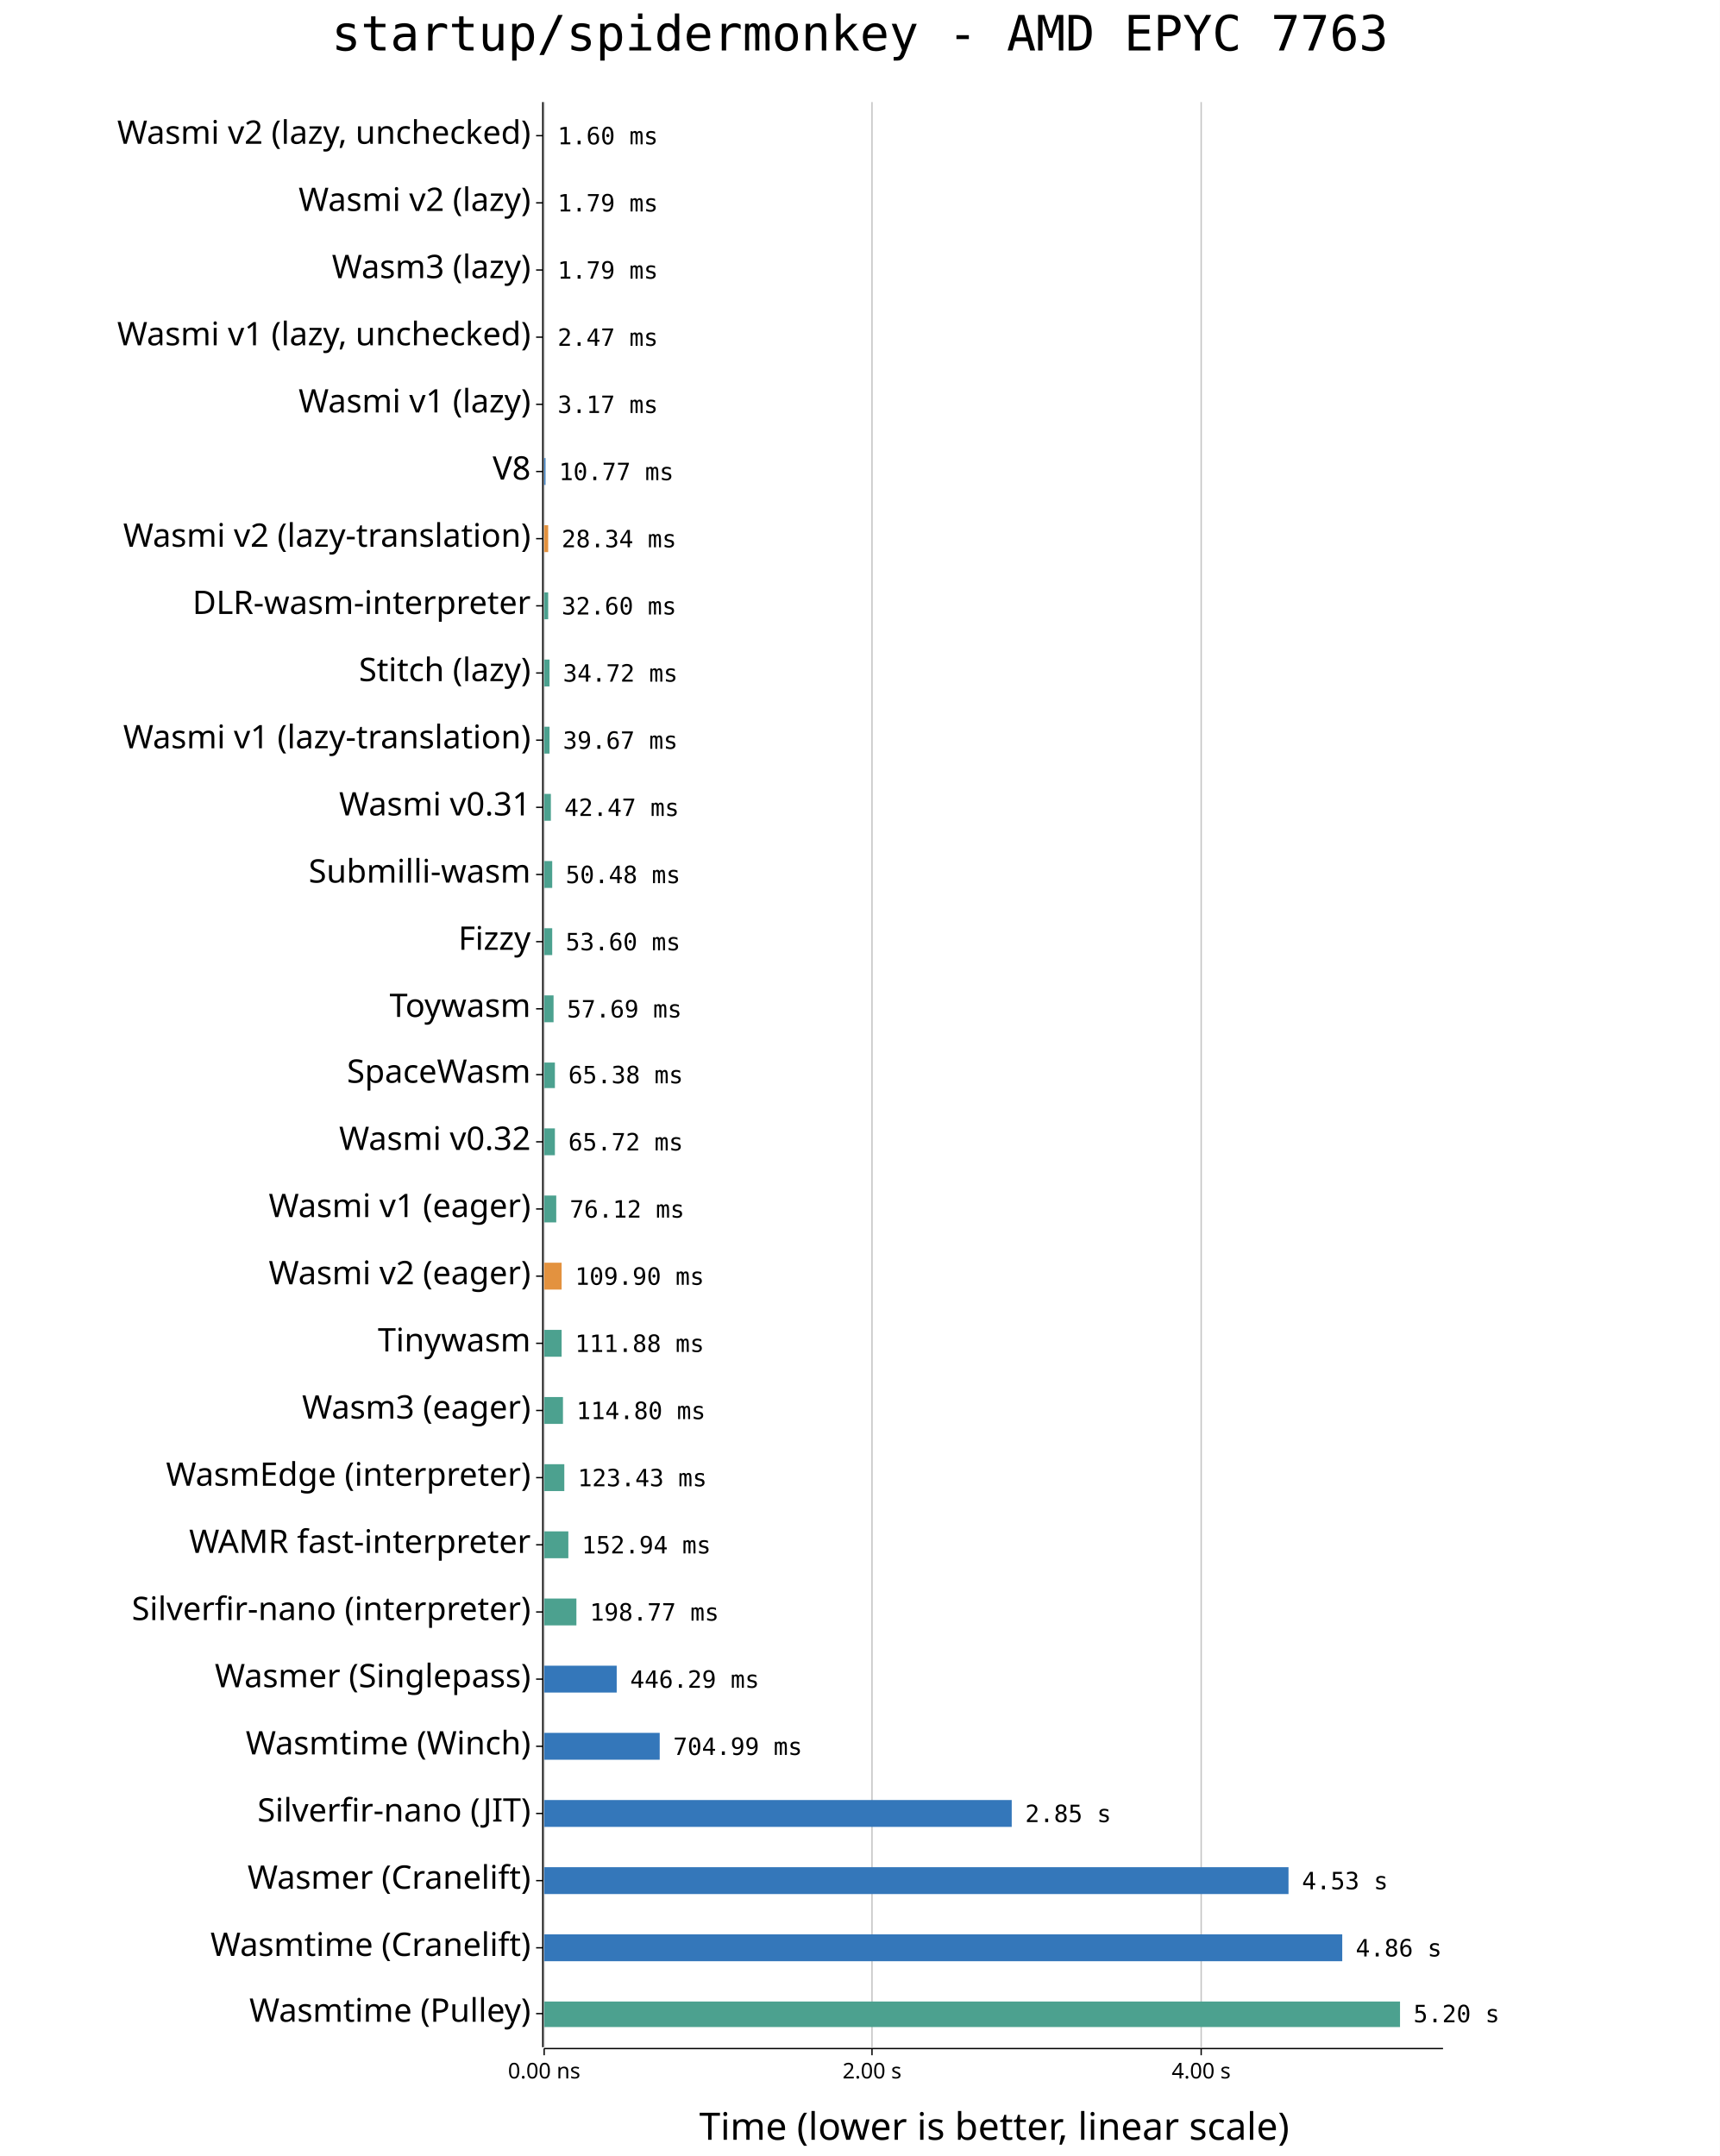
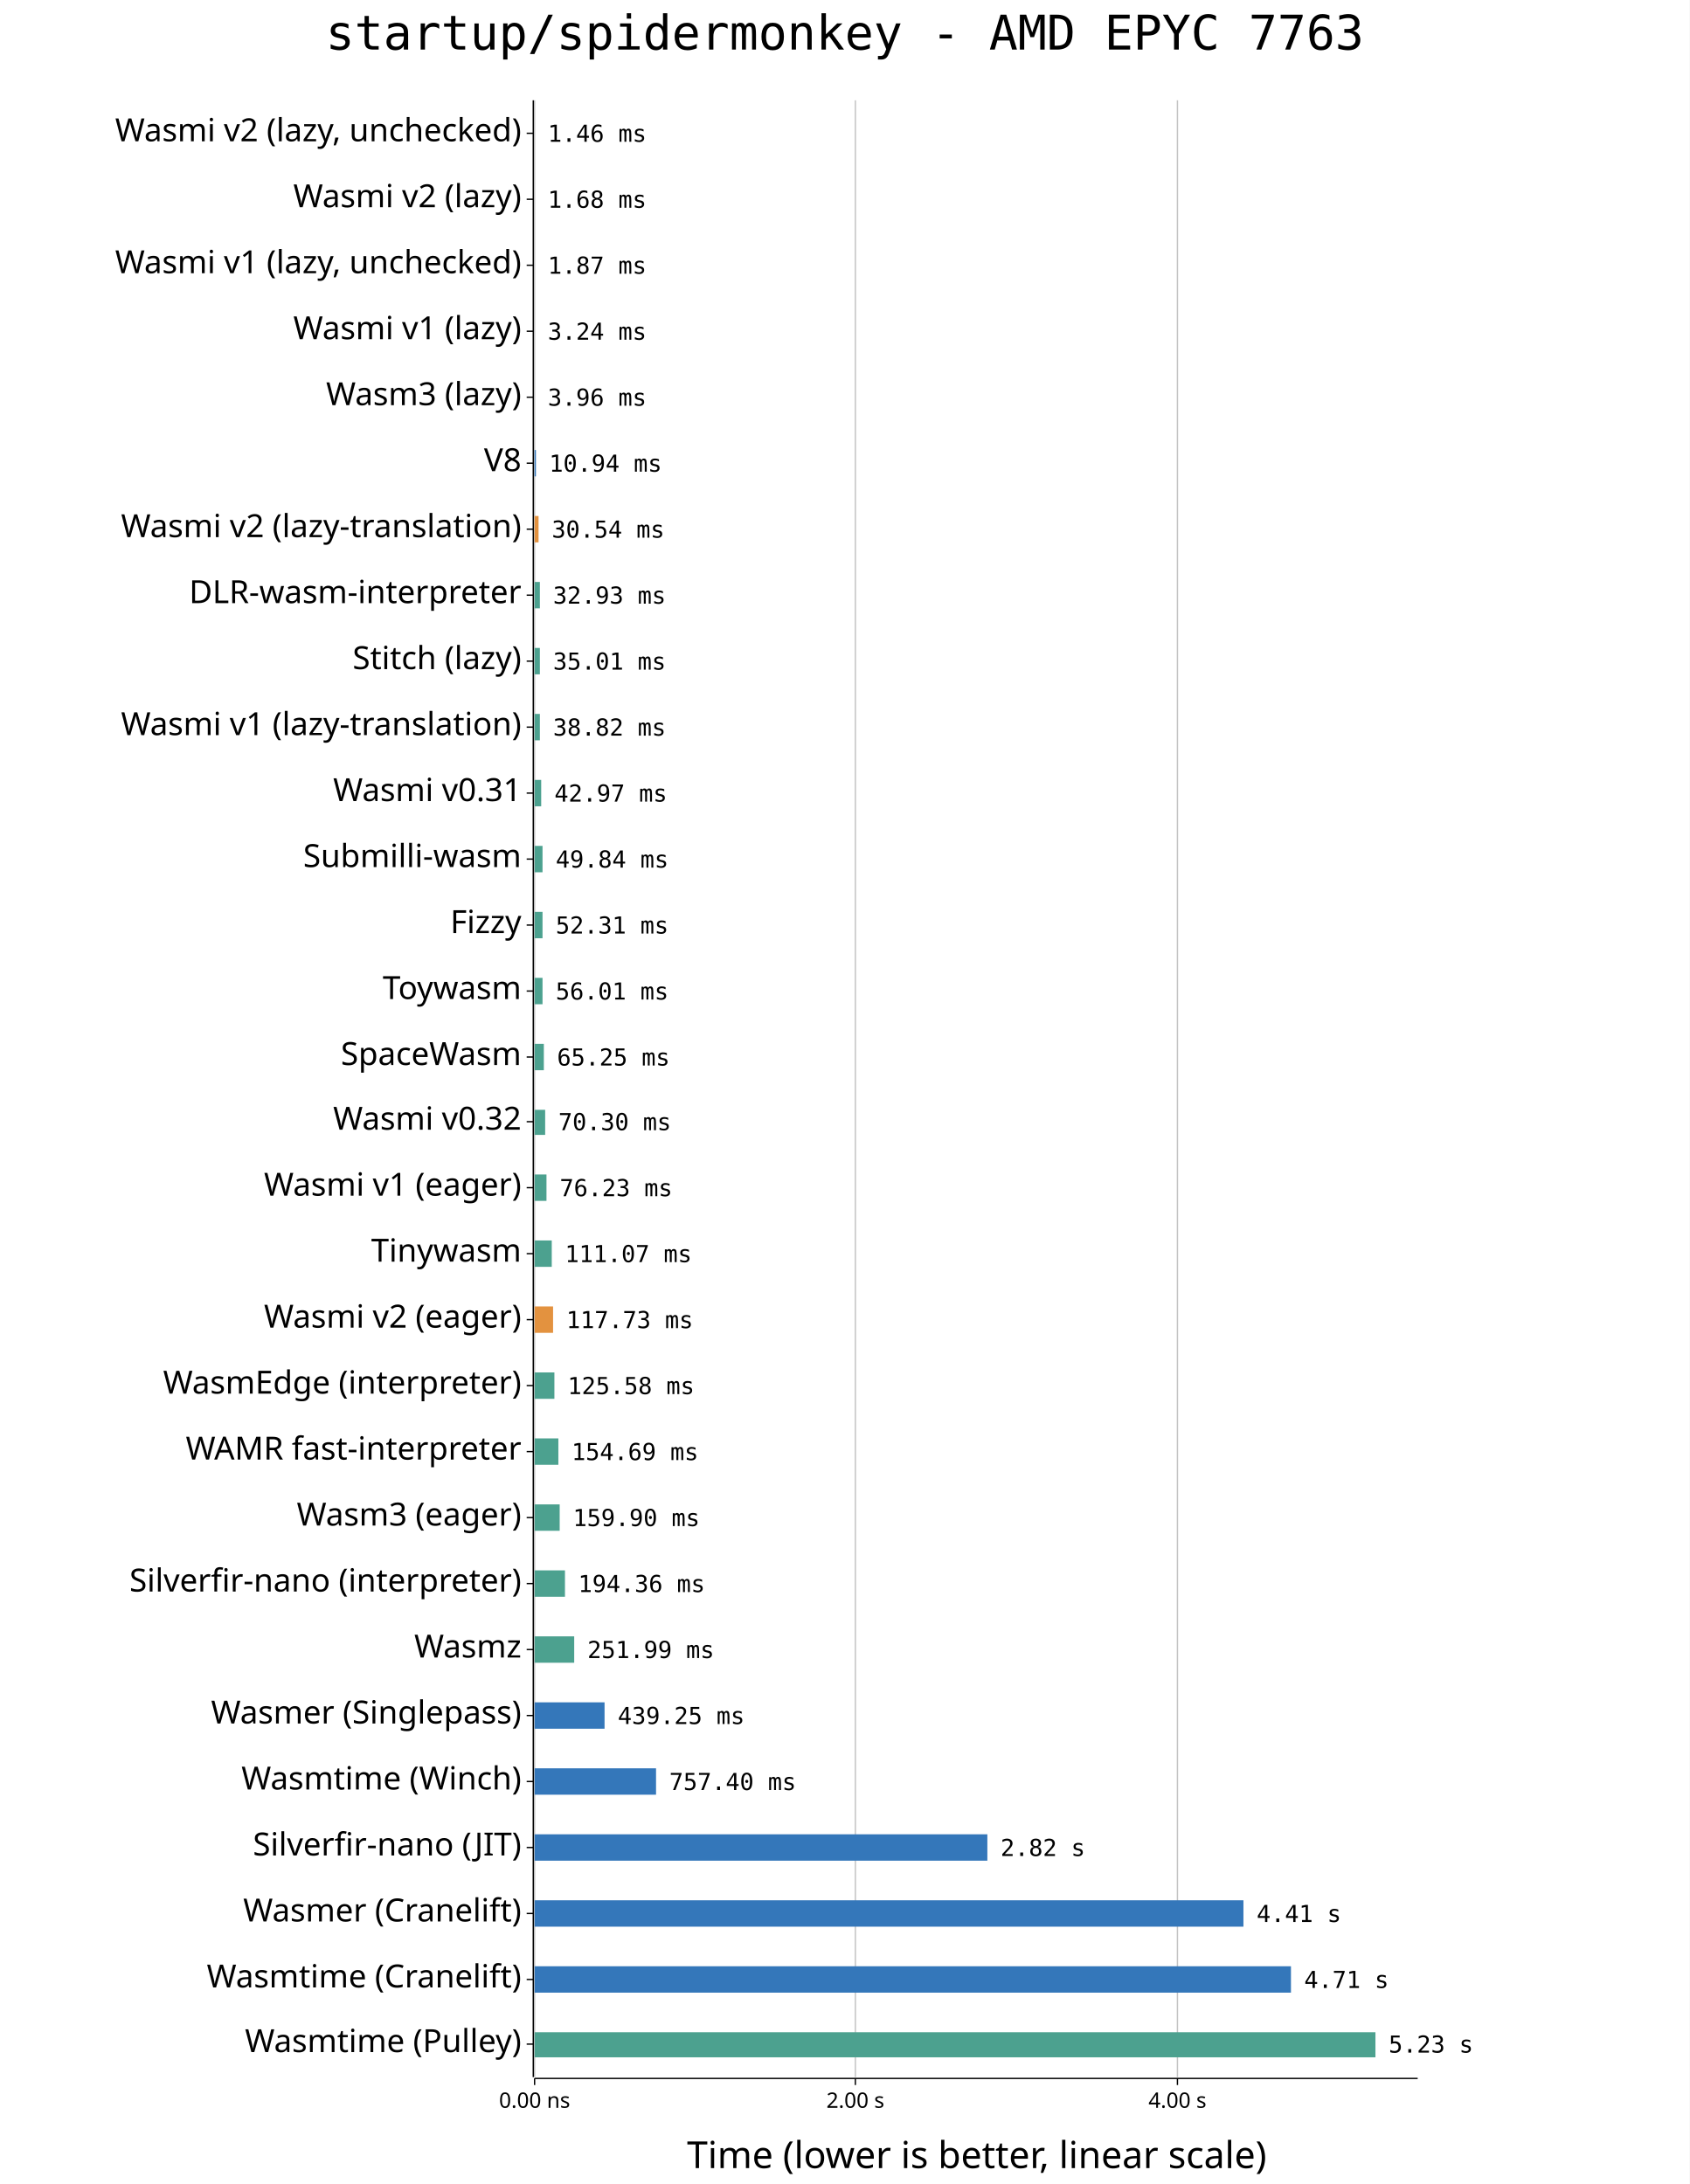
- <svg xmlns="http://www.w3.org/2000/svg" width="1280" height="1605" viewBox="0 0 1280 1605">
-   <rect x="0" y="0" width="1280" height="1605" opacity="1" fill="#FFFFFF" stroke="none" />
+ <svg xmlns="http://www.w3.org/2000/svg" width="1280" height="1655" viewBox="0 0 1280 1655">
+   <rect x="0" y="0" width="1280" height="1655" opacity="1" fill="#FFFFFF" stroke="none" />
  <text x="640" y="10" dy="0.76em" text-anchor="middle" font-family="monospace" font-size="36.29" opacity="1" fill="#000000">
startup/spidermonkey - AMD EPYC 7763
</text>
-   <line opacity="0.1" stroke="#000000" stroke-width="1" x1="405" y1="1524" x2="405" y2="76" />
-   <line opacity="0.1" stroke="#000000" stroke-width="1" x1="649" y1="1524" x2="649" y2="76" />
-   <line opacity="0.1" stroke="#000000" stroke-width="1" x1="894" y1="1524" x2="894" y2="76" />
-   <text x="5" y="800" dy="0.76em" text-anchor="middle" font-family="sans-serif" font-size="28.226" opacity="1" fill="#000000" transform="rotate(270, 5, 800)">
+   <line opacity="0.1" stroke="#000000" stroke-width="1" x1="405" y1="1574" x2="405" y2="76" />
+   <line opacity="0.1" stroke="#000000" stroke-width="1" x1="648" y1="1574" x2="648" y2="76" />
+   <line opacity="0.1" stroke="#000000" stroke-width="1" x1="892" y1="1574" x2="892" y2="76" />
+   <text x="5" y="825" dy="0.76em" text-anchor="middle" font-family="sans-serif" font-size="28.226" opacity="1" fill="#000000" transform="rotate(270, 5, 825)">

</text>
-   <text x="740" y="1600" dy="-0.5ex" text-anchor="middle" font-family="sans-serif" font-size="28.226" opacity="1" fill="#000000">
+   <text x="740" y="1650" dy="-0.5ex" text-anchor="middle" font-family="sans-serif" font-size="28.226" opacity="1" fill="#000000">
Time (lower is better, linear scale)
</text>
-   <line opacity="0.15" stroke="#000000" stroke-width="1" x1="405" y1="1524" x2="405" y2="76" />
-   <line opacity="0.15" stroke="#000000" stroke-width="1" x1="649" y1="1524" x2="649" y2="76" />
-   <line opacity="0.15" stroke="#000000" stroke-width="1" x1="894" y1="1524" x2="894" y2="76" />
-   <polyline fill="none" opacity="1" stroke="#000000" stroke-width="1" points="404,76 404,1524 " />
-   <text x="395" y="1499" dy="0.5ex" text-anchor="end" font-family="sans-serif" font-size="24.194" opacity="1" fill="#000000">
+   <line opacity="0.15" stroke="#000000" stroke-width="1" x1="405" y1="1574" x2="405" y2="76" />
+   <line opacity="0.15" stroke="#000000" stroke-width="1" x1="648" y1="1574" x2="648" y2="76" />
+   <line opacity="0.15" stroke="#000000" stroke-width="1" x1="892" y1="1574" x2="892" y2="76" />
+   <polyline fill="none" opacity="1" stroke="#000000" stroke-width="1" points="404,76 404,1574 " />
+   <text x="395" y="1549" dy="0.5ex" text-anchor="end" font-family="sans-serif" font-size="24.194" opacity="1" fill="#000000">
Wasmtime (Pulley)
</text>
-   <polyline fill="none" opacity="1" stroke="#000000" stroke-width="1" points="399,1499 404,1499 " />
+   <polyline fill="none" opacity="1" stroke="#000000" stroke-width="1" points="399,1549 404,1549 " />
+   <text x="395" y="1500" dy="0.5ex" text-anchor="end" font-family="sans-serif" font-size="24.194" opacity="1" fill="#000000">
+ Wasmtime (Cranelift)
+ </text>
+   <polyline fill="none" opacity="1" stroke="#000000" stroke-width="1" points="399,1500 404,1500 " />
  <text x="395" y="1450" dy="0.5ex" text-anchor="end" font-family="sans-serif" font-size="24.194" opacity="1" fill="#000000">
- Wasmtime (Cranelift)
+ Wasmer (Cranelift)
</text>
  <polyline fill="none" opacity="1" stroke="#000000" stroke-width="1" points="399,1450 404,1450 " />
  <text x="395" y="1400" dy="0.5ex" text-anchor="end" font-family="sans-serif" font-size="24.194" opacity="1" fill="#000000">
- Wasmer (Cranelift)
+ Silverfir-nano (JIT)
</text>
  <polyline fill="none" opacity="1" stroke="#000000" stroke-width="1" points="399,1400 404,1400 " />
  <text x="395" y="1350" dy="0.5ex" text-anchor="end" font-family="sans-serif" font-size="24.194" opacity="1" fill="#000000">
- Silverfir-nano (JIT)
+ Wasmtime (Winch)
</text>
  <polyline fill="none" opacity="1" stroke="#000000" stroke-width="1" points="399,1350 404,1350 " />
  <text x="395" y="1300" dy="0.5ex" text-anchor="end" font-family="sans-serif" font-size="24.194" opacity="1" fill="#000000">
- Wasmtime (Winch)
+ Wasmer (Singlepass)
</text>
  <polyline fill="none" opacity="1" stroke="#000000" stroke-width="1" points="399,1300 404,1300 " />
  <text x="395" y="1250" dy="0.5ex" text-anchor="end" font-family="sans-serif" font-size="24.194" opacity="1" fill="#000000">
- Wasmer (Singlepass)
+ Wasmz
</text>
  <polyline fill="none" opacity="1" stroke="#000000" stroke-width="1" points="399,1250 404,1250 " />
  <text x="395" y="1200" dy="0.5ex" text-anchor="end" font-family="sans-serif" font-size="24.194" opacity="1" fill="#000000">
Silverfir-nano (interpreter)
</text>
  <polyline fill="none" opacity="1" stroke="#000000" stroke-width="1" points="399,1200 404,1200 " />
  <text x="395" y="1150" dy="0.5ex" text-anchor="end" font-family="sans-serif" font-size="24.194" opacity="1" fill="#000000">
- WAMR fast-interpreter
+ Wasm3 (eager)
</text>
  <polyline fill="none" opacity="1" stroke="#000000" stroke-width="1" points="399,1150 404,1150 " />
  <text x="395" y="1100" dy="0.5ex" text-anchor="end" font-family="sans-serif" font-size="24.194" opacity="1" fill="#000000">
- WasmEdge (interpreter)
+ WAMR fast-interpreter
</text>
  <polyline fill="none" opacity="1" stroke="#000000" stroke-width="1" points="399,1100 404,1100 " />
  <text x="395" y="1050" dy="0.5ex" text-anchor="end" font-family="sans-serif" font-size="24.194" opacity="1" fill="#000000">
- Wasm3 (eager)
+ WasmEdge (interpreter)
</text>
  <polyline fill="none" opacity="1" stroke="#000000" stroke-width="1" points="399,1050 404,1050 " />
  <text x="395" y="1000" dy="0.5ex" text-anchor="end" font-family="sans-serif" font-size="24.194" opacity="1" fill="#000000">
- Tinywasm
+ Wasmi v2 (eager)
</text>
  <polyline fill="none" opacity="1" stroke="#000000" stroke-width="1" points="399,1000 404,1000 " />
  <text x="395" y="950" dy="0.5ex" text-anchor="end" font-family="sans-serif" font-size="24.194" opacity="1" fill="#000000">
- Wasmi v2 (eager)
+ Tinywasm
</text>
  <polyline fill="none" opacity="1" stroke="#000000" stroke-width="1" points="399,950 404,950 " />
  <text x="395" y="900" dy="0.5ex" text-anchor="end" font-family="sans-serif" font-size="24.194" opacity="1" fill="#000000">
Wasmi v1 (eager)
</text>
  <polyline fill="none" opacity="1" stroke="#000000" stroke-width="1" points="399,900 404,900 " />
  <text x="395" y="850" dy="0.5ex" text-anchor="end" font-family="sans-serif" font-size="24.194" opacity="1" fill="#000000">
Wasmi v0.32
</text>
  <polyline fill="none" opacity="1" stroke="#000000" stroke-width="1" points="399,850 404,850 " />
-   <text x="395" y="800" dy="0.5ex" text-anchor="end" font-family="sans-serif" font-size="24.194" opacity="1" fill="#000000">
+   <text x="395" y="801" dy="0.5ex" text-anchor="end" font-family="sans-serif" font-size="24.194" opacity="1" fill="#000000">
SpaceWasm
</text>
-   <polyline fill="none" opacity="1" stroke="#000000" stroke-width="1" points="399,800 404,800 " />
+   <polyline fill="none" opacity="1" stroke="#000000" stroke-width="1" points="399,801 404,801 " />
  <text x="395" y="751" dy="0.5ex" text-anchor="end" font-family="sans-serif" font-size="24.194" opacity="1" fill="#000000">
Toywasm
</text>
  <polyline fill="none" opacity="1" stroke="#000000" stroke-width="1" points="399,751 404,751 " />
  <text x="395" y="701" dy="0.5ex" text-anchor="end" font-family="sans-serif" font-size="24.194" opacity="1" fill="#000000">
Fizzy
</text>
  <polyline fill="none" opacity="1" stroke="#000000" stroke-width="1" points="399,701 404,701 " />
  <text x="395" y="651" dy="0.5ex" text-anchor="end" font-family="sans-serif" font-size="24.194" opacity="1" fill="#000000">
Submilli-wasm
</text>
  <polyline fill="none" opacity="1" stroke="#000000" stroke-width="1" points="399,651 404,651 " />
  <text x="395" y="601" dy="0.5ex" text-anchor="end" font-family="sans-serif" font-size="24.194" opacity="1" fill="#000000">
Wasmi v0.31
</text>
  <polyline fill="none" opacity="1" stroke="#000000" stroke-width="1" points="399,601 404,601 " />
  <text x="395" y="551" dy="0.5ex" text-anchor="end" font-family="sans-serif" font-size="24.194" opacity="1" fill="#000000">
Wasmi v1 (lazy-translation)
</text>
  <polyline fill="none" opacity="1" stroke="#000000" stroke-width="1" points="399,551 404,551 " />
  <text x="395" y="501" dy="0.5ex" text-anchor="end" font-family="sans-serif" font-size="24.194" opacity="1" fill="#000000">
Stitch (lazy)
</text>
  <polyline fill="none" opacity="1" stroke="#000000" stroke-width="1" points="399,501 404,501 " />
  <text x="395" y="451" dy="0.5ex" text-anchor="end" font-family="sans-serif" font-size="24.194" opacity="1" fill="#000000">
DLR-wasm-interpreter
</text>
  <polyline fill="none" opacity="1" stroke="#000000" stroke-width="1" points="399,451 404,451 " />
  <text x="395" y="401" dy="0.5ex" text-anchor="end" font-family="sans-serif" font-size="24.194" opacity="1" fill="#000000">
Wasmi v2 (lazy-translation)
</text>
  <polyline fill="none" opacity="1" stroke="#000000" stroke-width="1" points="399,401 404,401 " />
  <text x="395" y="351" dy="0.5ex" text-anchor="end" font-family="sans-serif" font-size="24.194" opacity="1" fill="#000000">
V8
</text>
  <polyline fill="none" opacity="1" stroke="#000000" stroke-width="1" points="399,351 404,351 " />
  <text x="395" y="301" dy="0.5ex" text-anchor="end" font-family="sans-serif" font-size="24.194" opacity="1" fill="#000000">
- Wasmi v1 (lazy)
+ Wasm3 (lazy)
</text>
  <polyline fill="none" opacity="1" stroke="#000000" stroke-width="1" points="399,301 404,301 " />
  <text x="395" y="251" dy="0.5ex" text-anchor="end" font-family="sans-serif" font-size="24.194" opacity="1" fill="#000000">
- Wasmi v1 (lazy, unchecked)
+ Wasmi v1 (lazy)
</text>
  <polyline fill="none" opacity="1" stroke="#000000" stroke-width="1" points="399,251 404,251 " />
  <text x="395" y="201" dy="0.5ex" text-anchor="end" font-family="sans-serif" font-size="24.194" opacity="1" fill="#000000">
- Wasm3 (lazy)
+ Wasmi v1 (lazy, unchecked)
</text>
  <polyline fill="none" opacity="1" stroke="#000000" stroke-width="1" points="399,201 404,201 " />
  <text x="395" y="151" dy="0.5ex" text-anchor="end" font-family="sans-serif" font-size="24.194" opacity="1" fill="#000000">
Wasmi v2 (lazy)
</text>
  <polyline fill="none" opacity="1" stroke="#000000" stroke-width="1" points="399,151 404,151 " />
  <text x="395" y="101" dy="0.5ex" text-anchor="end" font-family="sans-serif" font-size="24.194" opacity="1" fill="#000000">
Wasmi v2 (lazy, unchecked)
</text>
  <polyline fill="none" opacity="1" stroke="#000000" stroke-width="1" points="399,101 404,101 " />
-   <polyline fill="none" opacity="1" stroke="#000000" stroke-width="1" points="405,1525 1074,1525 " />
-   <text x="405" y="1535" dy="0.76em" text-anchor="middle" font-family="sans-serif" font-size="16.129" opacity="1" fill="#000000">
+   <polyline fill="none" opacity="1" stroke="#000000" stroke-width="1" points="405,1575 1074,1575 " />
+   <text x="405" y="1585" dy="0.76em" text-anchor="middle" font-family="sans-serif" font-size="16.129" opacity="1" fill="#000000">
0.00 ns
</text>
-   <polyline fill="none" opacity="1" stroke="#000000" stroke-width="1" points="405,1525 405,1530 " />
-   <text x="649" y="1535" dy="0.76em" text-anchor="middle" font-family="sans-serif" font-size="16.129" opacity="1" fill="#000000">
+   <polyline fill="none" opacity="1" stroke="#000000" stroke-width="1" points="405,1575 405,1580 " />
+   <text x="648" y="1585" dy="0.76em" text-anchor="middle" font-family="sans-serif" font-size="16.129" opacity="1" fill="#000000">
2.00 s
</text>
-   <polyline fill="none" opacity="1" stroke="#000000" stroke-width="1" points="649,1525 649,1530 " />
-   <text x="894" y="1535" dy="0.76em" text-anchor="middle" font-family="sans-serif" font-size="16.129" opacity="1" fill="#000000">
+   <polyline fill="none" opacity="1" stroke="#000000" stroke-width="1" points="648,1575 648,1580 " />
+   <text x="892" y="1585" dy="0.76em" text-anchor="middle" font-family="sans-serif" font-size="16.129" opacity="1" fill="#000000">
4.00 s
</text>
-   <polyline fill="none" opacity="1" stroke="#000000" stroke-width="1" points="894,1525 894,1530 " />
+   <polyline fill="none" opacity="1" stroke="#000000" stroke-width="1" points="892,1575 892,1580 " />
+   <rect x="405" y="541" width="4" height="20" opacity="1" fill="#4CA18F" stroke="none" />
+   <rect x="405" y="1540" width="637" height="19" opacity="1" fill="#4CA18F" stroke="none" />
+   <rect x="405" y="741" width="6" height="20" opacity="1" fill="#4CA18F" stroke="none" />
+   <rect x="405" y="1040" width="15" height="20" opacity="1" fill="#4CA18F" stroke="none" />
+   <rect x="405" y="641" width="6" height="20" opacity="1" fill="#4CA18F" stroke="none" />
+   <rect x="405" y="1390" width="343" height="20" opacity="1" fill="#3477BA" stroke="none" />
+   <rect x="405" y="940" width="13" height="20" opacity="1" fill="#4CA18F" stroke="none" />
+   <rect x="405" y="141" width="0" height="20" opacity="1" fill="#E3923F" stroke="none" />
  <rect x="405" y="890" width="9" height="20" opacity="1" fill="#4CA18F" stroke="none" />
+   <rect x="405" y="1090" width="18" height="20" opacity="1" fill="#4CA18F" stroke="none" />
+   <rect x="405" y="691" width="6" height="20" opacity="1" fill="#4CA18F" stroke="none" />
+   <rect x="405" y="1490" width="573" height="20" opacity="1" fill="#3477BA" stroke="none" />
  <rect x="405" y="391" width="3" height="20" opacity="1" fill="#E3923F" stroke="none" />
-   <rect x="405" y="1340" width="348" height="20" opacity="1" fill="#3477BA" stroke="none" />
-   <rect x="405" y="1240" width="54" height="20" opacity="1" fill="#3477BA" stroke="none" />
-   <rect x="405" y="741" width="7" height="20" opacity="1" fill="#4CA18F" stroke="none" />
-   <rect x="405" y="141" width="0" height="20" opacity="1" fill="#E3923F" stroke="none" />
-   <rect x="405" y="1440" width="594" height="20" opacity="1" fill="#3477BA" stroke="none" />
-   <rect x="405" y="1290" width="86" height="20" opacity="1" fill="#3477BA" stroke="none" />
-   <rect x="405" y="1390" width="554" height="20" opacity="1" fill="#3477BA" stroke="none" />
-   <rect x="405" y="1490" width="637" height="19" opacity="1" fill="#4CA18F" stroke="none" />
-   <rect x="405" y="940" width="13" height="20" opacity="1" fill="#E3923F" stroke="none" />
-   <rect x="405" y="791" width="8" height="19" opacity="1" fill="#4CA18F" stroke="none" />
-   <rect x="405" y="441" width="3" height="20" opacity="1" fill="#4CA18F" stroke="none" />
+   <rect x="405" y="841" width="8" height="19" opacity="1" fill="#4CA18F" stroke="none" />
+   <rect x="405" y="1340" width="92" height="20" opacity="1" fill="#3477BA" stroke="none" />
+   <rect x="405" y="1190" width="23" height="20" opacity="1" fill="#4CA18F" stroke="none" />
+   <rect x="405" y="1240" width="30" height="20" opacity="1" fill="#4CA18F" stroke="none" />
+   <rect x="405" y="791" width="7" height="20" opacity="1" fill="#4CA18F" stroke="none" />
+   <rect x="405" y="291" width="0" height="20" opacity="1" fill="#4CA18F" stroke="none" />
+   <rect x="405" y="441" width="4" height="20" opacity="1" fill="#4CA18F" stroke="none" />
+   <rect x="405" y="591" width="5" height="20" opacity="1" fill="#4CA18F" stroke="none" />
+   <rect x="405" y="191" width="0" height="20" opacity="1" fill="#4CA18F" stroke="none" />
+   <rect x="405" y="1440" width="537" height="20" opacity="1" fill="#3477BA" stroke="none" />
+   <rect x="405" y="990" width="14" height="20" opacity="1" fill="#E3923F" stroke="none" />
+   <rect x="405" y="241" width="0" height="20" opacity="1" fill="#4CA18F" stroke="none" />
+   <rect x="405" y="491" width="4" height="20" opacity="1" fill="#4CA18F" stroke="none" />
  <rect x="405" y="91" width="0" height="20" opacity="1" fill="#E3923F" stroke="none" />
-   <rect x="405" y="191" width="0" height="20" opacity="1" fill="#4CA18F" stroke="none" />
-   <rect x="405" y="1040" width="14" height="20" opacity="1" fill="#4CA18F" stroke="none" />
-   <rect x="405" y="840" width="8" height="20" opacity="1" fill="#4CA18F" stroke="none" />
-   <rect x="405" y="641" width="6" height="20" opacity="1" fill="#4CA18F" stroke="none" />
-   <rect x="405" y="541" width="4" height="20" opacity="1" fill="#4CA18F" stroke="none" />
-   <rect x="405" y="1190" width="24" height="20" opacity="1" fill="#4CA18F" stroke="none" />
-   <rect x="405" y="241" width="0" height="20" opacity="1" fill="#4CA18F" stroke="none" />
-   <rect x="405" y="291" width="0" height="20" opacity="1" fill="#4CA18F" stroke="none" />
-   <rect x="405" y="1090" width="15" height="20" opacity="1" fill="#4CA18F" stroke="none" />
-   <rect x="405" y="591" width="5" height="20" opacity="1" fill="#4CA18F" stroke="none" />
-   <rect x="405" y="691" width="6" height="20" opacity="1" fill="#4CA18F" stroke="none" />
-   <rect x="405" y="491" width="4" height="20" opacity="1" fill="#4CA18F" stroke="none" />
-   <rect x="405" y="990" width="13" height="20" opacity="1" fill="#4CA18F" stroke="none" />
+   <rect x="405" y="1290" width="53" height="20" opacity="1" fill="#3477BA" stroke="none" />
  <rect x="405" y="341" width="1" height="20" opacity="1" fill="#3477BA" stroke="none" />
-   <rect x="405" y="1140" width="18" height="20" opacity="1" fill="#4CA18F" stroke="none" />
-   <text x="1052" y="1501" dy="0.5ex" text-anchor="start" font-family="monospace" font-size="17.742" opacity="1" fill="#000000">
- 5.20 s
- </text>
-   <text x="1009" y="1452" dy="0.5ex" text-anchor="start" font-family="monospace" font-size="17.742" opacity="1" fill="#000000">
- 4.86 s
- </text>
-   <text x="969" y="1402" dy="0.5ex" text-anchor="start" font-family="monospace" font-size="17.742" opacity="1" fill="#000000">
- 4.53 s
- </text>
-   <text x="763" y="1352" dy="0.5ex" text-anchor="start" font-family="monospace" font-size="17.742" opacity="1" fill="#000000">
- 2.85 s
- </text>
-   <text x="501" y="1302" dy="0.5ex" text-anchor="start" font-family="monospace" font-size="17.742" opacity="1" fill="#000000">
- 704.99 ms
- </text>
-   <text x="469" y="1252" dy="0.5ex" text-anchor="start" font-family="monospace" font-size="17.742" opacity="1" fill="#000000">
- 446.29 ms
- </text>
-   <text x="439" y="1202" dy="0.5ex" text-anchor="start" font-family="monospace" font-size="17.742" opacity="1" fill="#000000">
- 198.77 ms
- </text>
-   <text x="433" y="1152" dy="0.5ex" text-anchor="start" font-family="monospace" font-size="17.742" opacity="1" fill="#000000">
- 152.94 ms
- </text>
-   <text x="430" y="1102" dy="0.5ex" text-anchor="start" font-family="monospace" font-size="17.742" opacity="1" fill="#000000">
- 123.43 ms
- </text>
-   <text x="429" y="1052" dy="0.5ex" text-anchor="start" font-family="monospace" font-size="17.742" opacity="1" fill="#000000">
- 114.80 ms
- </text>
-   <text x="428" y="1002" dy="0.5ex" text-anchor="start" font-family="monospace" font-size="17.742" opacity="1" fill="#000000">
- 111.88 ms
+   <rect x="405" y="1140" width="19" height="20" opacity="1" fill="#4CA18F" stroke="none" />
+   <text x="1052" y="1551" dy="0.5ex" text-anchor="start" font-family="monospace" font-size="17.742" opacity="1" fill="#000000">
+ 5.23 s
+ </text>
+   <text x="988" y="1502" dy="0.5ex" text-anchor="start" font-family="monospace" font-size="17.742" opacity="1" fill="#000000">
+ 4.71 s
+ </text>
+   <text x="952" y="1452" dy="0.5ex" text-anchor="start" font-family="monospace" font-size="17.742" opacity="1" fill="#000000">
+ 4.41 s
+ </text>
+   <text x="758" y="1402" dy="0.5ex" text-anchor="start" font-family="monospace" font-size="17.742" opacity="1" fill="#000000">
+ 2.82 s
+ </text>
+   <text x="507" y="1352" dy="0.5ex" text-anchor="start" font-family="monospace" font-size="17.742" opacity="1" fill="#000000">
+ 757.40 ms
+ </text>
+   <text x="468" y="1302" dy="0.5ex" text-anchor="start" font-family="monospace" font-size="17.742" opacity="1" fill="#000000">
+ 439.25 ms
+ </text>
+   <text x="445" y="1252" dy="0.5ex" text-anchor="start" font-family="monospace" font-size="17.742" opacity="1" fill="#000000">
+ 251.99 ms
+ </text>
+   <text x="438" y="1202" dy="0.5ex" text-anchor="start" font-family="monospace" font-size="17.742" opacity="1" fill="#000000">
+ 194.36 ms
+ </text>
+   <text x="434" y="1152" dy="0.5ex" text-anchor="start" font-family="monospace" font-size="17.742" opacity="1" fill="#000000">
+ 159.90 ms
+ </text>
+   <text x="433" y="1102" dy="0.5ex" text-anchor="start" font-family="monospace" font-size="17.742" opacity="1" fill="#000000">
+ 154.69 ms
+ </text>
+   <text x="430" y="1052" dy="0.5ex" text-anchor="start" font-family="monospace" font-size="17.742" opacity="1" fill="#000000">
+ 125.58 ms
+ </text>
+   <text x="429" y="1002" dy="0.5ex" text-anchor="start" font-family="monospace" font-size="17.742" opacity="1" fill="#000000">
+ 117.73 ms
</text>
  <text x="428" y="952" dy="0.5ex" text-anchor="start" font-family="monospace" font-size="17.742" opacity="1" fill="#000000">
- 109.90 ms
+ 111.07 ms
</text>
  <text x="424" y="902" dy="0.5ex" text-anchor="start" font-family="monospace" font-size="17.742" opacity="1" fill="#000000">
- 76.12 ms
+ 76.23 ms
</text>
  <text x="423" y="852" dy="0.5ex" text-anchor="start" font-family="monospace" font-size="17.742" opacity="1" fill="#000000">
- 65.72 ms
- </text>
-   <text x="423" y="802" dy="0.5ex" text-anchor="start" font-family="monospace" font-size="17.742" opacity="1" fill="#000000">
- 65.38 ms
- </text>
-   <text x="422" y="753" dy="0.5ex" text-anchor="start" font-family="monospace" font-size="17.742" opacity="1" fill="#000000">
- 57.69 ms
+ 70.30 ms
+ </text>
+   <text x="422" y="803" dy="0.5ex" text-anchor="start" font-family="monospace" font-size="17.742" opacity="1" fill="#000000">
+ 65.25 ms
+ </text>
+   <text x="421" y="753" dy="0.5ex" text-anchor="start" font-family="monospace" font-size="17.742" opacity="1" fill="#000000">
+ 56.01 ms
</text>
  <text x="421" y="703" dy="0.5ex" text-anchor="start" font-family="monospace" font-size="17.742" opacity="1" fill="#000000">
- 53.60 ms
+ 52.31 ms
</text>
  <text x="421" y="653" dy="0.5ex" text-anchor="start" font-family="monospace" font-size="17.742" opacity="1" fill="#000000">
- 50.48 ms
+ 49.84 ms
</text>
  <text x="420" y="603" dy="0.5ex" text-anchor="start" font-family="monospace" font-size="17.742" opacity="1" fill="#000000">
- 42.47 ms
+ 42.97 ms
</text>
  <text x="419" y="553" dy="0.5ex" text-anchor="start" font-family="monospace" font-size="17.742" opacity="1" fill="#000000">
- 39.67 ms
+ 38.82 ms
</text>
  <text x="419" y="503" dy="0.5ex" text-anchor="start" font-family="monospace" font-size="17.742" opacity="1" fill="#000000">
- 34.72 ms
- </text>
-   <text x="418" y="453" dy="0.5ex" text-anchor="start" font-family="monospace" font-size="17.742" opacity="1" fill="#000000">
- 32.60 ms
+ 35.01 ms
+ </text>
+   <text x="419" y="453" dy="0.5ex" text-anchor="start" font-family="monospace" font-size="17.742" opacity="1" fill="#000000">
+ 32.93 ms
</text>
  <text x="418" y="403" dy="0.5ex" text-anchor="start" font-family="monospace" font-size="17.742" opacity="1" fill="#000000">
- 28.34 ms
+ 30.54 ms
</text>
  <text x="416" y="353" dy="0.5ex" text-anchor="start" font-family="monospace" font-size="17.742" opacity="1" fill="#000000">
- 10.77 ms
+ 10.94 ms
</text>
  <text x="415" y="303" dy="0.5ex" text-anchor="start" font-family="monospace" font-size="17.742" opacity="1" fill="#000000">
- 3.17 ms
+ 3.96 ms
</text>
  <text x="415" y="253" dy="0.5ex" text-anchor="start" font-family="monospace" font-size="17.742" opacity="1" fill="#000000">
- 2.47 ms
+ 3.24 ms
</text>
  <text x="415" y="203" dy="0.5ex" text-anchor="start" font-family="monospace" font-size="17.742" opacity="1" fill="#000000">
- 1.79 ms
+ 1.87 ms
</text>
  <text x="415" y="153" dy="0.5ex" text-anchor="start" font-family="monospace" font-size="17.742" opacity="1" fill="#000000">
- 1.79 ms
+ 1.68 ms
</text>
  <text x="415" y="103" dy="0.5ex" text-anchor="start" font-family="monospace" font-size="17.742" opacity="1" fill="#000000">
- 1.60 ms
+ 1.46 ms
</text>
</svg>
